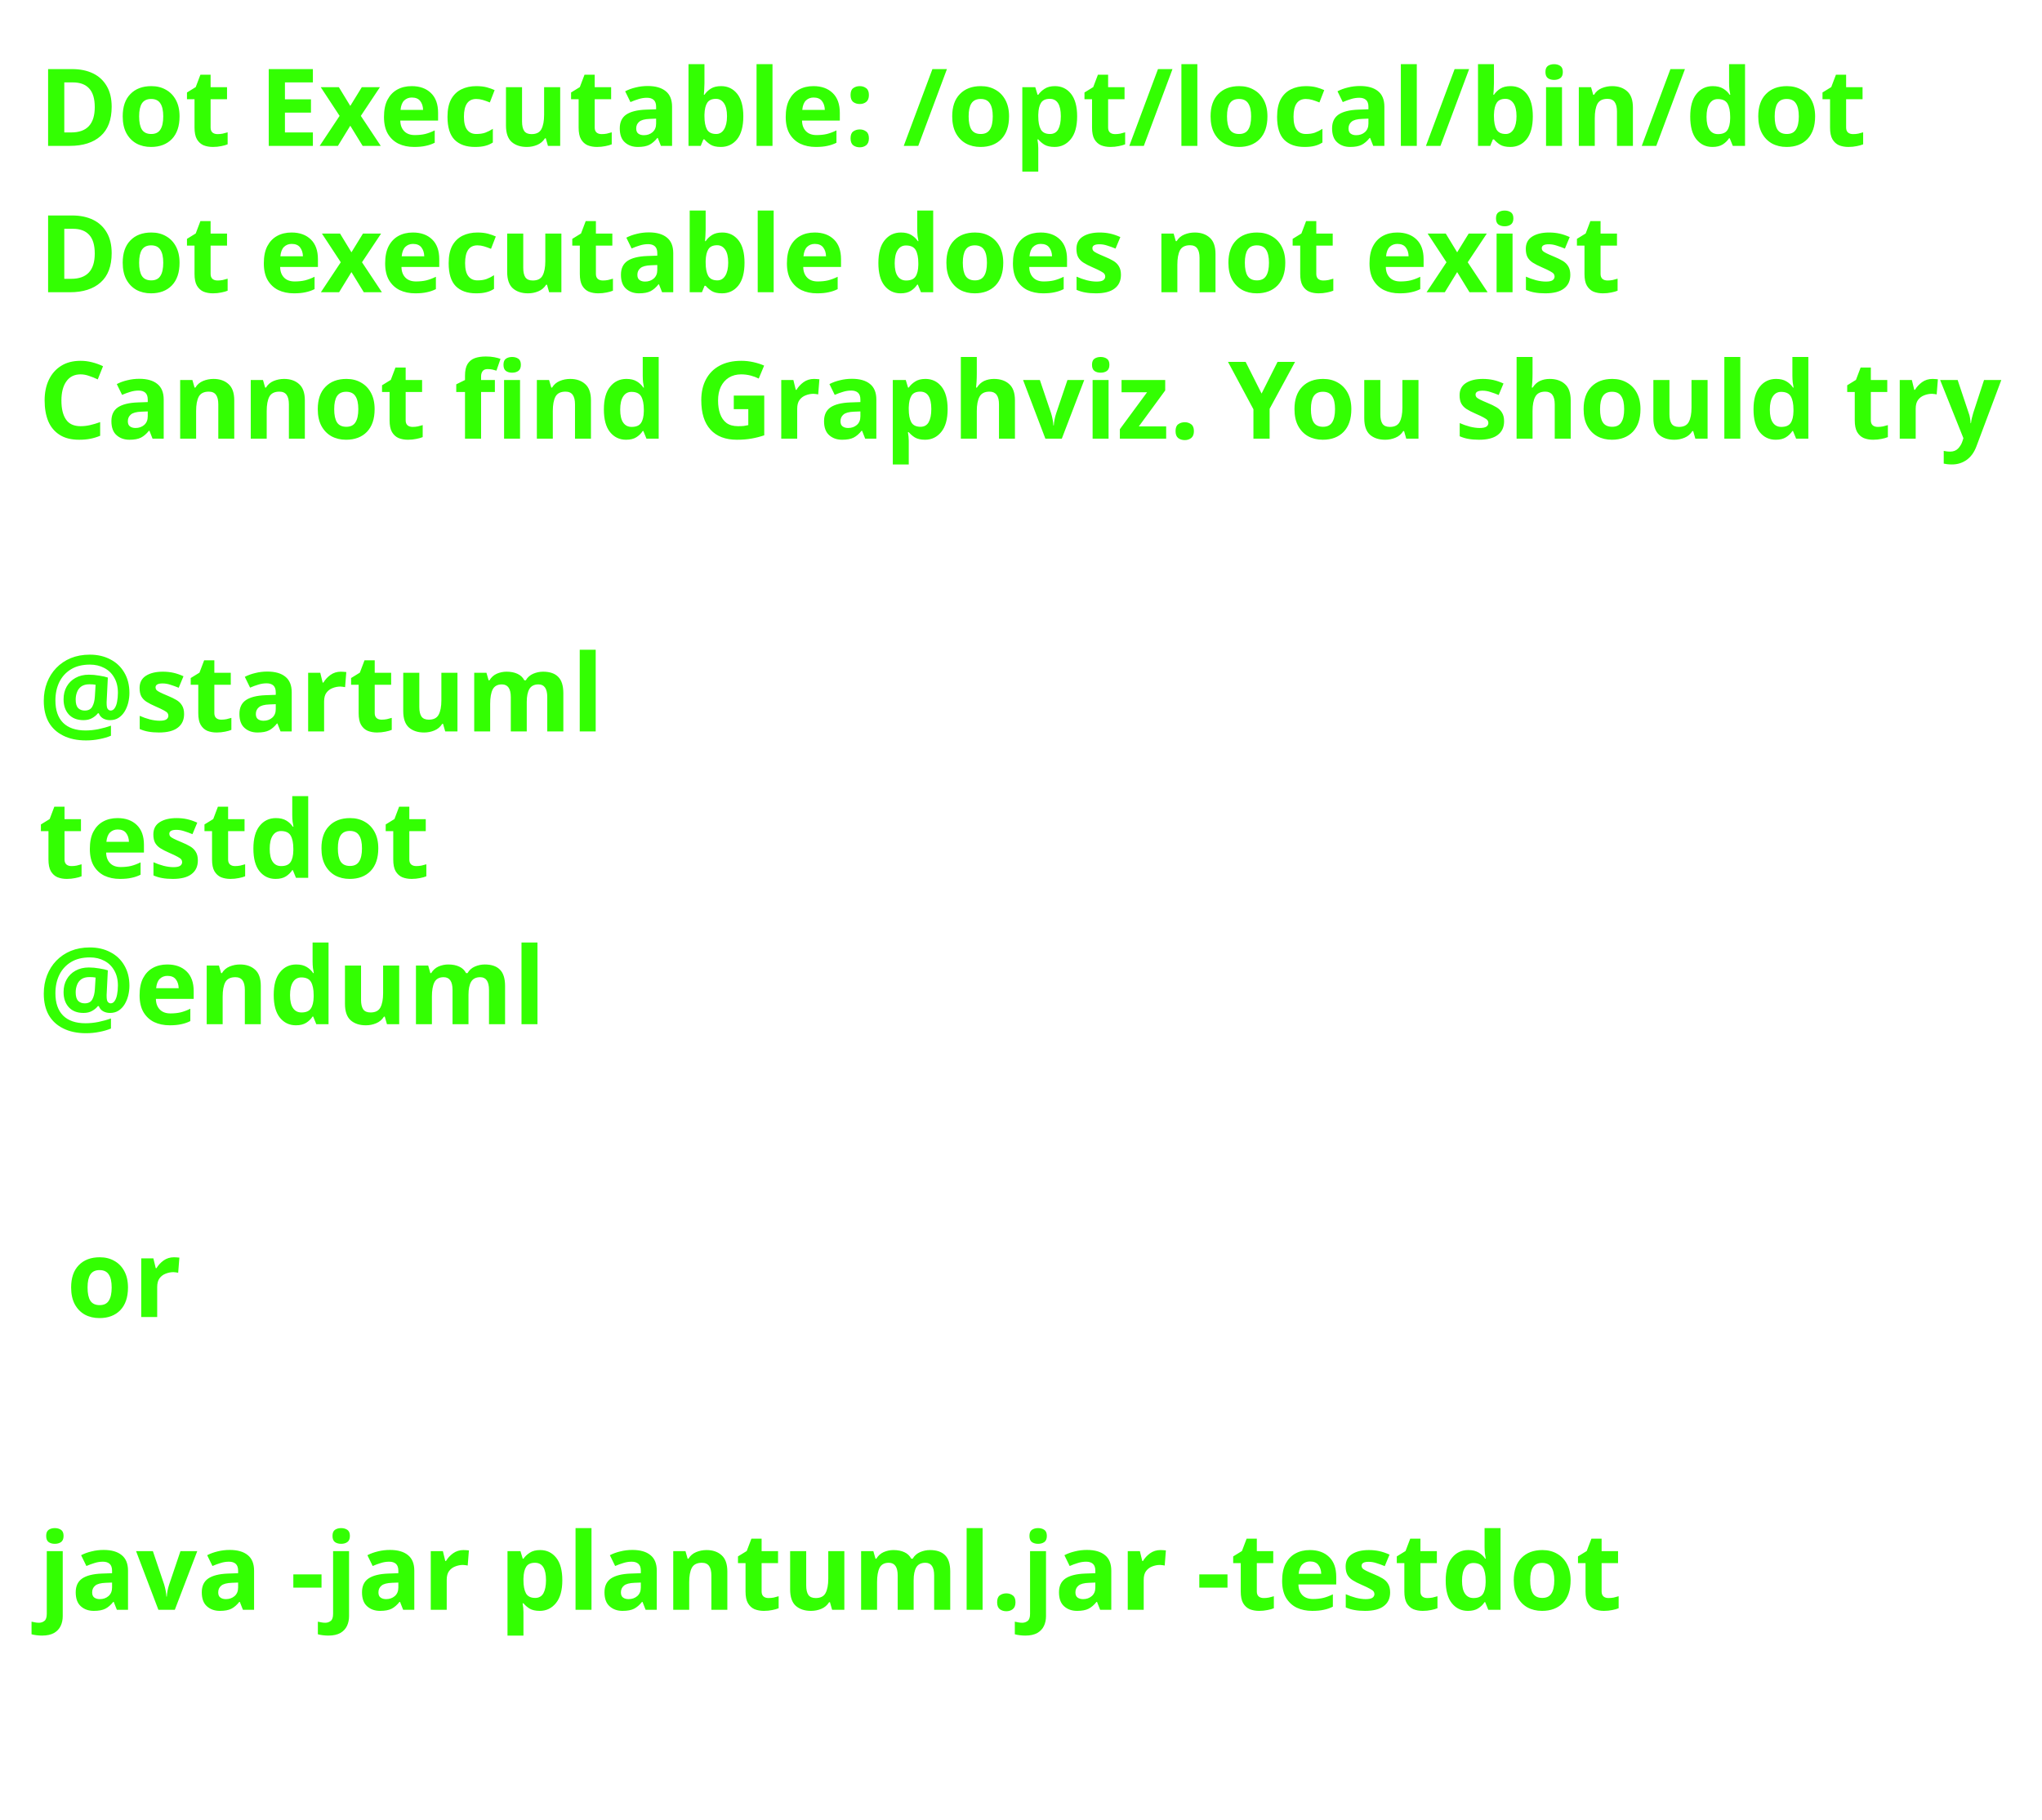
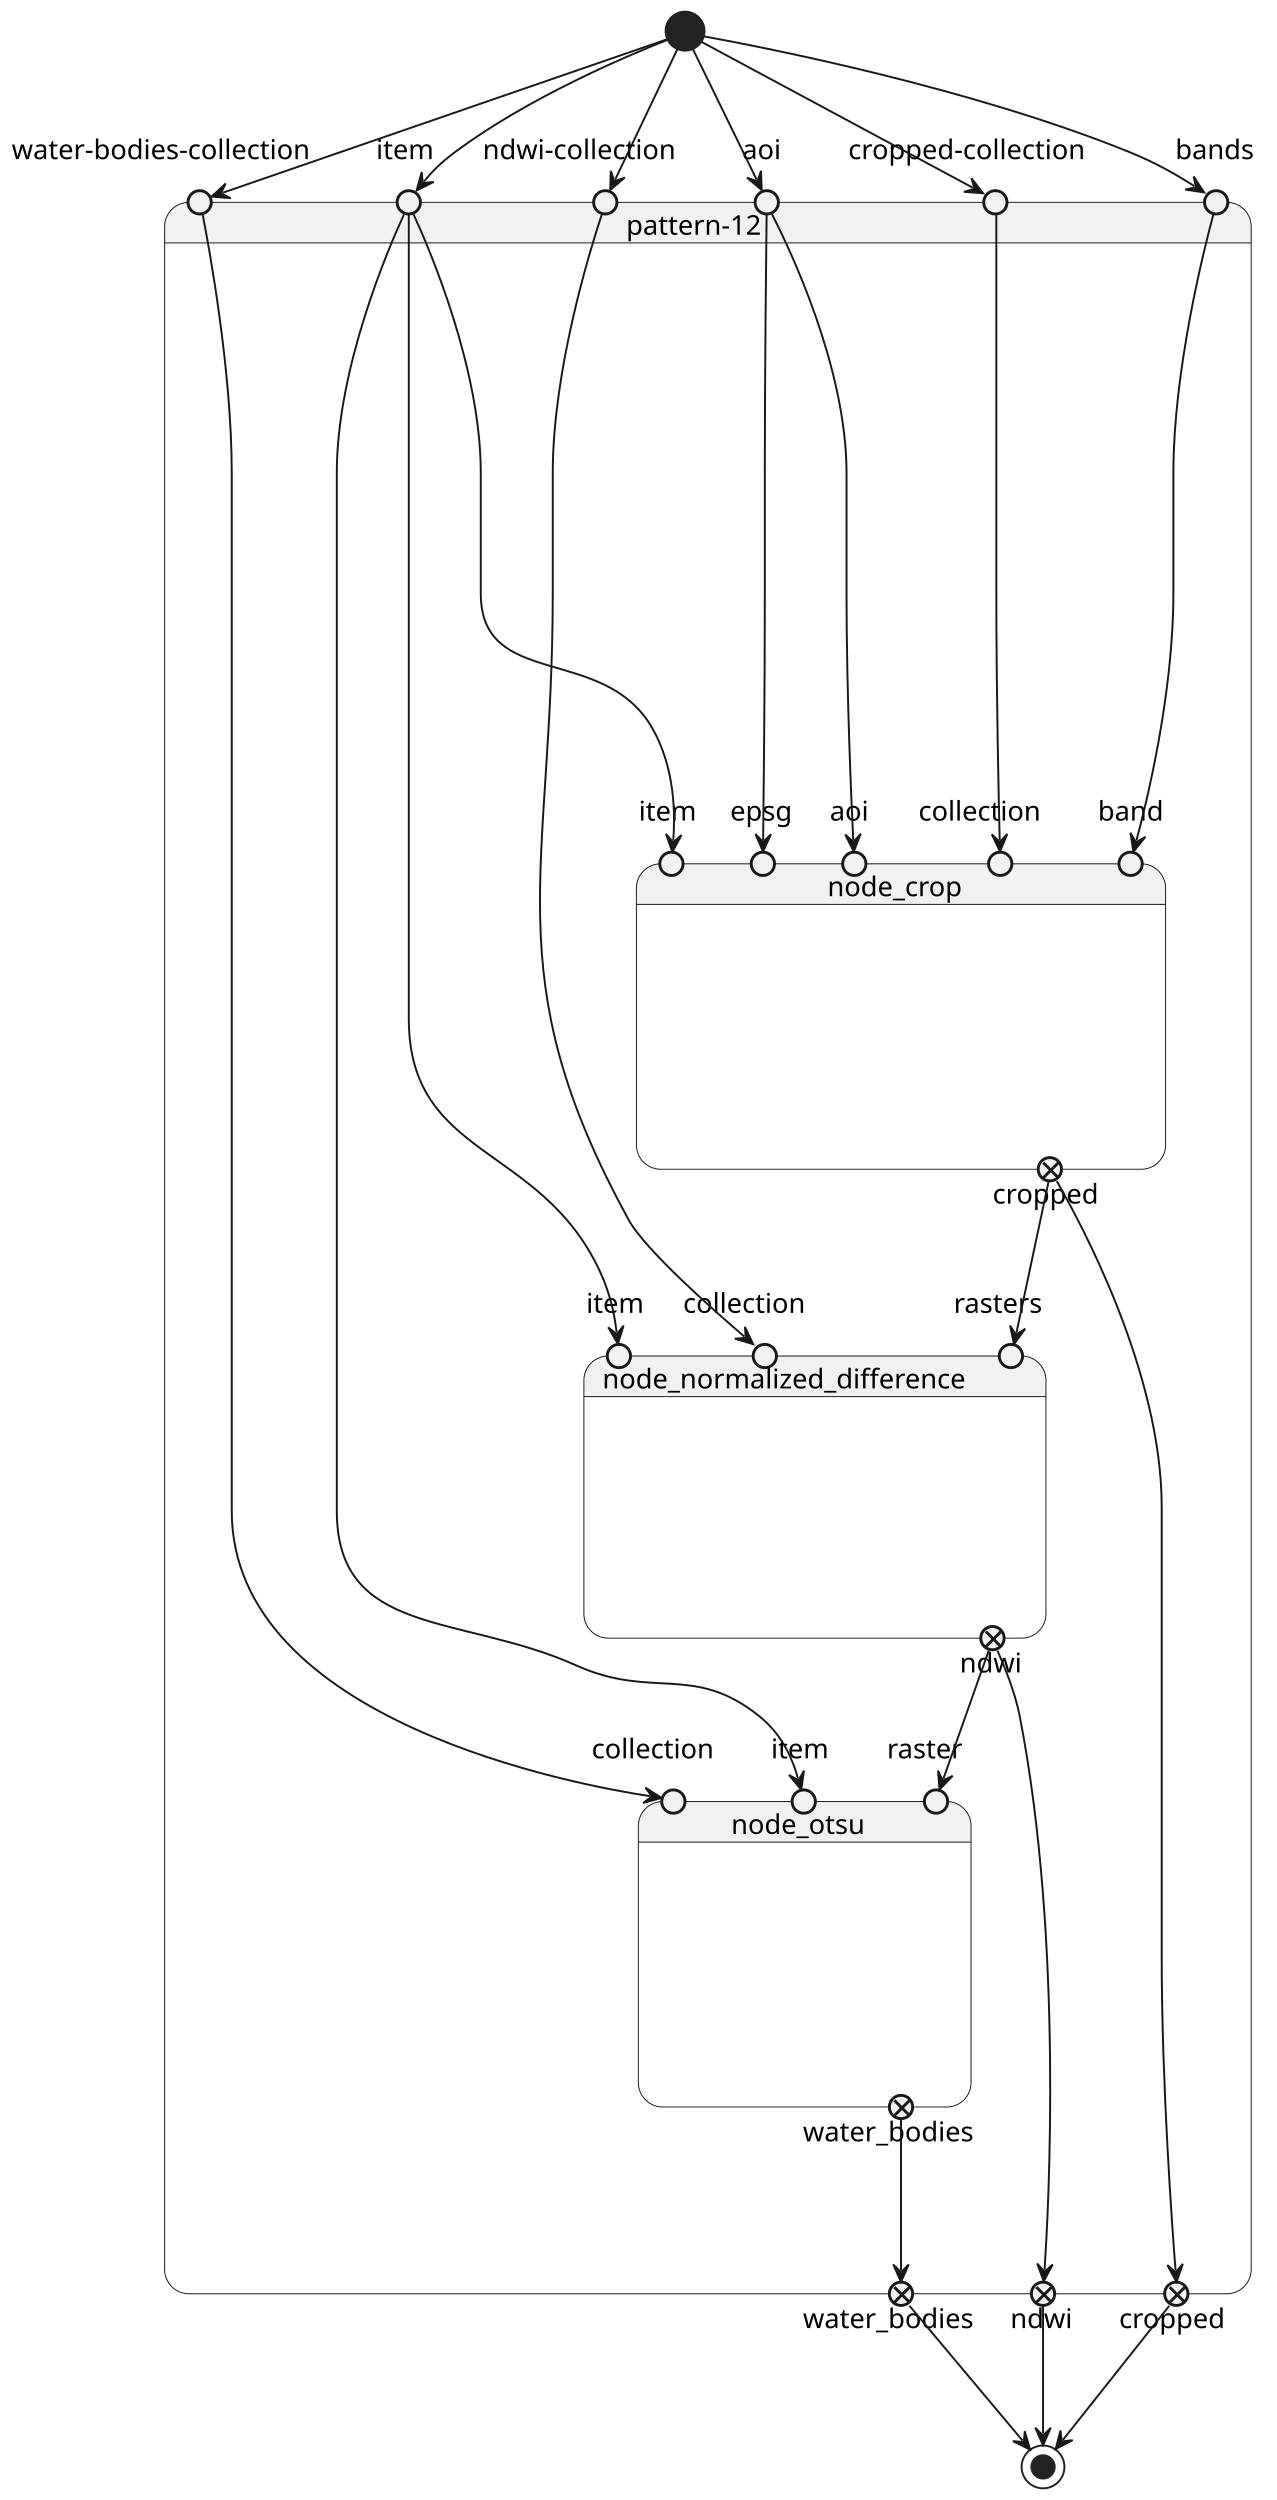
- <svg xmlns="http://www.w3.org/2000/svg" contentStyleType="text/css" data-diagram-type="STATE" height="237px" preserveAspectRatio="none" style="width:266px;height:237px;background:#FFFFFF;" version="1.1" viewBox="0 0 266 237" width="266px" zoomAndPan="magnify">
+ <svg xmlns="http://www.w3.org/2000/svg" contentStyleType="text/css" data-diagram-type="STATE" height="1285px" preserveAspectRatio="none" style="width:656px;height:1285px;background:#FFFFFF;" version="1.1" viewBox="0 0 656 1285" width="656px" zoomAndPan="magnify">
  <defs />
  <g>
-     <text fill="#33FF02" font-family="sans-serif" font-size="14" font-weight="bold" lengthAdjust="spacing" textLength="236.501" x="5" y="19">Dot Executable: /opt/local/bin/dot</text>
-     <text fill="#33FF02" font-family="sans-serif" font-size="14" font-weight="bold" lengthAdjust="spacing" textLength="205.369" x="5" y="38.068">Dot executable does not exist</text>
-     <text fill="#33FF02" font-family="sans-serif" font-size="14" font-weight="bold" lengthAdjust="spacing" textLength="254.851" x="5" y="57.136">Cannot find Graphviz. You should try</text>
-     <text fill="#33FF02" font-family="sans-serif" font-size="14" font-weight="bold" lengthAdjust="spacing" textLength="3.64" x="5" y="76.204"> </text>
-     <text fill="#33FF02" font-family="sans-serif" font-size="14" font-weight="bold" lengthAdjust="spacing" textLength="72.327" x="5" y="95.272">@startuml</text>
-     <text fill="#33FF02" font-family="sans-serif" font-size="14" font-weight="bold" lengthAdjust="spacing" textLength="49.906" x="5" y="114.34">testdot</text>
-     <text fill="#33FF02" font-family="sans-serif" font-size="14" font-weight="bold" lengthAdjust="spacing" textLength="66.16" x="5" y="133.407">@enduml</text>
-     <text fill="#33FF02" font-family="sans-serif" font-size="14" font-weight="bold" lengthAdjust="spacing" textLength="3.64" x="5" y="152.475"> </text>
-     <text fill="#33FF02" font-family="sans-serif" font-size="14" font-weight="bold" lengthAdjust="spacing" textLength="15.127" x="8.64" y="171.543">or</text>
-     <text fill="#33FF02" font-family="sans-serif" font-size="14" font-weight="bold" lengthAdjust="spacing" textLength="3.64" x="5" y="190.611"> </text>
-     <text fill="#33FF02" font-family="sans-serif" font-size="14" font-weight="bold" lengthAdjust="spacing" textLength="202.845" x="5" y="209.679">java -jar plantuml.jar -testdot</text>
-     <text fill="#33FF02" font-family="sans-serif" font-size="14" font-weight="bold" lengthAdjust="spacing" textLength="3.64" x="5" y="228.747"> </text>
+     <g class="cluster" data-entity="pattern_12" data-source-line="11" data-uid="ent0002" id="cluster_pattern_12">
+       <path d="M97.116,104 L630.616,104 A12.5,12.5 0 0 1 643.116,116.5 L643.116,124.859 L84.616,124.859 L84.616,116.5 A12.5,12.5 0 0 1 97.116,104" fill="#F1F1F1" />
+       <rect fill="none" height="1075" rx="12.5" ry="12.5" style="stroke:#181818;stroke-width:0.5;" width="558.5" x="84.616" y="104" />
+       <line style="stroke:#181818;stroke-width:0.5;" x1="84.616" x2="643.116" y1="124.859" y2="124.859" />
+       <text fill="#000000" font-family="sans-serif" font-size="14" lengthAdjust="spacing" textLength="84.014" x="321.859" y="120.655">pattern-12</text>
+     </g>
+     <g class="cluster" data-entity="node_crop" data-source-line="42" data-uid="ent0009" id="cluster_node_crop">
+       <path d="M339.616,444 L586.616,444 A12.5,12.5 0 0 1 599.116,456.5 L599.116,464.859 L327.116,464.859 L327.116,456.5 A12.5,12.5 0 0 1 339.616,444" fill="#F1F1F1" />
+       <rect fill="none" height="157" rx="12.5" ry="12.5" style="stroke:#181818;stroke-width:0.5;" width="272" x="327.116" y="444" />
+       <line style="stroke:#181818;stroke-width:0.5;" x1="327.116" x2="599.116" y1="464.859" y2="464.859" />
+       <text fill="#000000" font-family="sans-serif" font-size="14" lengthAdjust="spacing" textLength="75.612" x="425.31" y="460.655">node_crop</text>
+     </g>
+     <g class="cluster" data-entity="node_normalized_difference" data-source-line="102" data-uid="ent0016" id="cluster_node_normalized_difference">
+       <path d="M312.616,697 L525.116,697 A12.5,12.5 0 0 1 537.616,709.5 L537.616,717.859 L300.116,717.859 L300.116,709.5 A12.5,12.5 0 0 1 312.616,697" fill="#F1F1F1" />
+       <rect fill="none" height="145" rx="12.5" ry="12.5" style="stroke:#181818;stroke-width:0.5;" width="237.5" x="300.116" y="697" />
+       <line style="stroke:#181818;stroke-width:0.5;" x1="300.116" x2="537.616" y1="717.859" y2="717.859" />
+       <text fill="#000000" font-family="sans-serif" font-size="14" lengthAdjust="spacing" textLength="218.435" x="309.648" y="713.655">node_normalized_difference</text>
+     </g>
+     <g class="cluster" data-entity="node_otsu" data-source-line="146" data-uid="ent0021" id="cluster_node_otsu">
+       <path d="M340.616,926 L486.616,926 A12.5,12.5 0 0 1 499.116,938.5 L499.116,946.859 L328.116,946.859 L328.116,938.5 A12.5,12.5 0 0 1 340.616,926" fill="#F1F1F1" />
+       <rect fill="none" height="157" rx="12.5" ry="12.5" style="stroke:#181818;stroke-width:0.5;" width="171" x="328.116" y="926" />
+       <line style="stroke:#181818;stroke-width:0.5;" x1="328.116" x2="499.116" y1="946.859" y2="946.859" />
+       <text fill="#000000" font-family="sans-serif" font-size="14" lengthAdjust="spacing" textLength="75.612" x="375.81" y="942.655">node_otsu</text>
+     </g>
+     <text fill="#000000" font-family="sans-serif" font-size="14" lengthAdjust="spacing" textLength="25.204" x="381.514" y="81.796">aoi</text>
+     <ellipse cx="394.116" cy="104" fill="#F1F1F1" rx="6" ry="6" style="stroke:#181818;stroke-width:1.5;" />
+     <text fill="#000000" font-family="sans-serif" font-size="14" lengthAdjust="spacing" textLength="42.007" x="604.112" y="81.796">bands</text>
+     <ellipse cx="625.116" cy="104" fill="#F1F1F1" rx="6" ry="6" style="stroke:#181818;stroke-width:1.5;" />
+     <text fill="#000000" font-family="sans-serif" font-size="14" lengthAdjust="spacing" textLength="33.605" x="193.313" y="81.796">item</text>
+     <ellipse cx="210.116" cy="104" fill="#F1F1F1" rx="6" ry="6" style="stroke:#181818;stroke-width:1.5;" />
+     <text fill="#000000" font-family="sans-serif" font-size="14" lengthAdjust="spacing" textLength="151.225" x="436.003" y="81.796">cropped-collection</text>
+     <ellipse cx="511.616" cy="104" fill="#F1F1F1" rx="6" ry="6" style="stroke:#181818;stroke-width:1.5;" />
+     <text fill="#000000" font-family="sans-serif" font-size="14" lengthAdjust="spacing" textLength="126.02" x="248.106" y="81.796">ndwi-collection</text>
+     <ellipse cx="311.116" cy="104" fill="#F1F1F1" rx="6" ry="6" style="stroke:#181818;stroke-width:1.5;" />
+     <text fill="#000000" font-family="sans-serif" font-size="14" lengthAdjust="spacing" textLength="193.231" x="6" y="81.796">water-bodies-collection</text>
+     <ellipse cx="102.616" cy="104" fill="#F1F1F1" rx="6" ry="6" style="stroke:#181818;stroke-width:1.5;" />
+     <text fill="#000000" font-family="sans-serif" font-size="14" lengthAdjust="spacing" textLength="58.81" x="575.211" y="1196.655">cropped</text>
+     <ellipse cx="604.616" cy="1179" fill="#F1F1F1" rx="6" ry="6" style="stroke:#181818;stroke-width:1.5;" />
+     <line style="stroke:#181818;stroke-width:1.5;" x1="609.005" x2="601.227" y1="1183.389" y2="1175.611" />
+     <line style="stroke:#181818;stroke-width:1.5;" x1="609.005" x2="601.227" y1="1175.611" y2="1183.389" />
+     <text fill="#000000" font-family="sans-serif" font-size="14" lengthAdjust="spacing" textLength="33.605" x="519.313" y="1196.655">ndwi</text>
+     <ellipse cx="536.116" cy="1179" fill="#F1F1F1" rx="6" ry="6" style="stroke:#181818;stroke-width:1.5;" />
+     <line style="stroke:#181818;stroke-width:1.5;" x1="540.505" x2="532.727" y1="1183.389" y2="1175.611" />
+     <line style="stroke:#181818;stroke-width:1.5;" x1="540.505" x2="532.727" y1="1175.611" y2="1183.389" />
+     <text fill="#000000" font-family="sans-serif" font-size="14" lengthAdjust="spacing" textLength="100.816" x="412.707" y="1196.655">water_bodies</text>
+     <ellipse cx="463.116" cy="1179" fill="#F1F1F1" rx="6" ry="6" style="stroke:#181818;stroke-width:1.5;" />
+     <line style="stroke:#181818;stroke-width:1.5;" x1="467.505" x2="459.727" y1="1183.389" y2="1175.611" />
+     <line style="stroke:#181818;stroke-width:1.5;" x1="467.505" x2="459.727" y1="1175.611" y2="1183.389" />
+     <text fill="#000000" font-family="sans-serif" font-size="14" lengthAdjust="spacing" textLength="33.605" x="328.313" y="421.796">item</text>
+     <ellipse cx="345.116" cy="444" fill="#F1F1F1" rx="6" ry="6" style="stroke:#181818;stroke-width:1.5;" />
+     <text fill="#000000" font-family="sans-serif" font-size="14" lengthAdjust="spacing" textLength="25.204" x="426.514" y="421.796">aoi</text>
+     <ellipse cx="439.116" cy="444" fill="#F1F1F1" rx="6" ry="6" style="stroke:#181818;stroke-width:1.5;" />
+     <text fill="#000000" font-family="sans-serif" font-size="14" lengthAdjust="spacing" textLength="33.605" x="375.313" y="421.796">epsg</text>
+     <ellipse cx="392.116" cy="444" fill="#F1F1F1" rx="6" ry="6" style="stroke:#181818;stroke-width:1.5;" />
+     <text fill="#000000" font-family="sans-serif" font-size="14" lengthAdjust="spacing" textLength="33.605" x="564.313" y="421.796">band</text>
+     <ellipse cx="581.116" cy="444" fill="#F1F1F1" rx="6" ry="6" style="stroke:#181818;stroke-width:1.5;" />
+     <text fill="#000000" font-family="sans-serif" font-size="14" lengthAdjust="spacing" textLength="84.014" x="472.109" y="421.796">collection</text>
+     <ellipse cx="514.116" cy="444" fill="#F1F1F1" rx="6" ry="6" style="stroke:#181818;stroke-width:1.5;" />
+     <text fill="#000000" font-family="sans-serif" font-size="14" lengthAdjust="spacing" textLength="58.81" x="510.211" y="618.655">cropped</text>
+     <ellipse cx="539.616" cy="601" fill="#F1F1F1" rx="6" ry="6" style="stroke:#181818;stroke-width:1.5;" />
+     <line style="stroke:#181818;stroke-width:1.5;" x1="544.005" x2="536.227" y1="605.389" y2="597.611" />
+     <line style="stroke:#181818;stroke-width:1.5;" x1="544.005" x2="536.227" y1="597.611" y2="605.389" />
+     <text fill="#000000" font-family="sans-serif" font-size="14" lengthAdjust="spacing" textLength="58.81" x="490.211" y="674.796">rasters</text>
+     <ellipse cx="519.616" cy="697" fill="#F1F1F1" rx="6" ry="6" style="stroke:#181818;stroke-width:1.5;" />
+     <text fill="#000000" font-family="sans-serif" font-size="14" lengthAdjust="spacing" textLength="33.605" x="301.313" y="674.796">item</text>
+     <ellipse cx="318.116" cy="697" fill="#F1F1F1" rx="6" ry="6" style="stroke:#181818;stroke-width:1.5;" />
+     <text fill="#000000" font-family="sans-serif" font-size="14" lengthAdjust="spacing" textLength="84.014" x="351.109" y="674.796">collection</text>
+     <ellipse cx="393.116" cy="697" fill="#F1F1F1" rx="6" ry="6" style="stroke:#181818;stroke-width:1.5;" />
+     <text fill="#000000" font-family="sans-serif" font-size="14" lengthAdjust="spacing" textLength="33.605" x="493.313" y="859.655">ndwi</text>
+     <ellipse cx="510.116" cy="842" fill="#F1F1F1" rx="6" ry="6" style="stroke:#181818;stroke-width:1.5;" />
+     <line style="stroke:#181818;stroke-width:1.5;" x1="514.505" x2="506.727" y1="846.389" y2="838.611" />
+     <line style="stroke:#181818;stroke-width:1.5;" x1="514.505" x2="506.727" y1="838.611" y2="846.389" />
+     <text fill="#000000" font-family="sans-serif" font-size="14" lengthAdjust="spacing" textLength="50.408" x="455.912" y="903.796">raster</text>
+     <ellipse cx="481.116" cy="926" fill="#F1F1F1" rx="6" ry="6" style="stroke:#181818;stroke-width:1.5;" />
+     <text fill="#000000" font-family="sans-serif" font-size="14" lengthAdjust="spacing" textLength="33.605" x="396.313" y="903.796">item</text>
+     <ellipse cx="413.116" cy="926" fill="#F1F1F1" rx="6" ry="6" style="stroke:#181818;stroke-width:1.5;" />
+     <text fill="#000000" font-family="sans-serif" font-size="14" lengthAdjust="spacing" textLength="84.014" x="304.109" y="903.796">collection</text>
+     <ellipse cx="346.116" cy="926" fill="#F1F1F1" rx="6" ry="6" style="stroke:#181818;stroke-width:1.5;" />
+     <text fill="#000000" font-family="sans-serif" font-size="14" lengthAdjust="spacing" textLength="100.816" x="412.707" y="1100.655">water_bodies</text>
+     <ellipse cx="463.116" cy="1083" fill="#F1F1F1" rx="6" ry="6" style="stroke:#181818;stroke-width:1.5;" />
+     <line style="stroke:#181818;stroke-width:1.5;" x1="467.505" x2="459.727" y1="1087.389" y2="1079.611" />
+     <line style="stroke:#181818;stroke-width:1.5;" x1="467.505" x2="459.727" y1="1079.611" y2="1087.389" />
+     <ellipse cx="352.116" cy="16" fill="#222222" rx="10" ry="10" style="stroke:#222222;stroke-width:1;" />
+     <ellipse cx="536.116" cy="1268" fill="none" rx="11" ry="11" style="stroke:#222222;stroke-width:1;" />
+     <ellipse cx="536.116" cy="1268" fill="#222222" rx="6" ry="6" style="stroke:#222222;stroke-width:1;" />
+     <g class="link" data-entity-1="pattern_12_item" data-entity-2="node_crop_item" data-source-line="48" data-uid="lnk2" id="link_pattern_12_item_node_crop_item">
+       <path d="M212.546,110.13 C220.776,128.01 247.116,189.42 247.116,243 C247.116,243 247.116,243 247.116,305 C247.116,354.7 310.206,330.99 335.116,374 C347.366,395.16 346.969,419.907 346.059,431.927" fill="none" id="pattern_12_item-to-node_crop_item" style="stroke:#181818;stroke-width:1;" />
+       <polygon fill="#181818" points="345.606,437.91,350.274,429.238,345.983,432.924,342.297,428.634,345.606,437.91" style="stroke:#181818;stroke-width:1;" />
+     </g>
+     <g class="link" data-entity-1="pattern_12_aoi" data-entity-2="node_crop_aoi" data-source-line="56" data-uid="lnk3" id="link_pattern_12_aoi_node_crop_aoi">
+       <path d="M396.806,110.1 C405.926,127.89 435.116,189.01 435.116,243 C435.116,243 435.116,243 435.116,305 C435.116,356.77 437.675,413.427 438.565,431.747" fill="none" id="pattern_12_aoi-to-node_crop_aoi" style="stroke:#181818;stroke-width:1;" />
+       <polygon fill="#181818" points="438.856,437.74,442.414,428.557,438.613,432.746,434.424,428.945,438.856,437.74" style="stroke:#181818;stroke-width:1;" />
+     </g>
+     <g class="link" data-entity-1="pattern_12_aoi" data-entity-2="node_crop_epsg" data-source-line="64" data-uid="lnk4" id="link_pattern_12_aoi_node_crop_epsg">
+       <path d="M394.046,110.26 C393.826,128.58 393.116,191.25 393.116,243 C393.116,243 393.116,243 393.116,305 C393.116,356.75 392.478,413.42 392.258,431.74" fill="none" id="pattern_12_aoi-to-node_crop_epsg" style="stroke:#181818;stroke-width:1;" />
+       <polygon fill="#181818" points="392.186,437.74,396.293,428.789,392.246,432.74,388.294,428.693,392.186,437.74" style="stroke:#181818;stroke-width:1;" />
+     </g>
+     <g class="link" data-entity-1="pattern_12_bands" data-entity-2="node_crop_band" data-source-line="72" data-uid="lnk5" id="link_pattern_12_bands_node_crop_band">
+       <path d="M623.676,110.22 C618.776,128.38 603.116,190.6 603.116,243 C603.116,243 603.116,243 603.116,305 C603.116,357.4 589.019,413.827 584.119,431.987" fill="none" id="pattern_12_bands-to-node_crop_band" style="stroke:#181818;stroke-width:1;" />
+       <polygon fill="#181818" points="582.556,437.78,588.762,430.133,583.858,432.953,581.038,428.049,582.556,437.78" style="stroke:#181818;stroke-width:1;" />
+     </g>
+     <g class="link" data-entity-1="pattern_12_cropped_collection" data-entity-2="node_crop_collection" data-source-line="80" data-uid="lnk6" id="link_pattern_12_cropped_collection_node_crop_collection">
+       <path d="M512.116,110.26 C512.116,128.58 512.116,191.25 512.116,243 C512.116,243 512.116,243 512.116,305 C512.116,356.76 513.388,413.422 513.838,431.742" fill="none" id="pattern_12_cropped_collection-to-node_crop_collection" style="stroke:#181818;stroke-width:1;" />
+       <polygon fill="#181818" points="513.986,437.74,517.764,428.644,513.863,432.741,509.766,428.841,513.986,437.74" style="stroke:#181818;stroke-width:1;" />
+     </g>
+     <g class="link" data-entity-1="node_crop_cropped" data-entity-2="node_normalized_difference_rasters" data-source-line="108" data-uid="lnk7" id="link_node_crop_cropped_node_normalized_difference_rasters">
+       <path d="M539.036,607.05 C535.566,623.38 525.924,668.691 522.444,685.051" fill="none" id="node_crop_cropped-to-node_normalized_difference_rasters" style="stroke:#181818;stroke-width:1;" />
+       <polygon fill="#181818" points="521.196,690.92,526.981,682.949,522.236,686.029,519.156,681.285,521.196,690.92" style="stroke:#181818;stroke-width:1;" />
+     </g>
+     <g class="link" data-entity-1="pattern_12_item" data-entity-2="node_normalized_difference_item" data-source-line="116" data-uid="lnk8" id="link_pattern_12_item_node_normalized_difference_item">
+       <path d="M210.116,110.26 C210.116,128.58 210.116,191.25 210.116,243 C210.116,243 210.116,243 210.116,523.5 C210.116,595.68 277.496,587.64 308.116,653 C314.096,665.77 315.96,676.439 316.92,684.779" fill="none" id="pattern_12_item-to-node_normalized_difference_item" style="stroke:#181818;stroke-width:1;" />
+       <polygon fill="#181818" points="317.606,690.74,320.55,681.342,317.034,685.773,312.603,682.256,317.606,690.74" style="stroke:#181818;stroke-width:1;" />
+     </g>
+     <g class="link" data-entity-1="pattern_12_ndwi_collection" data-entity-2="node_normalized_difference_collection" data-source-line="124" data-uid="lnk9" id="link_pattern_12_ndwi_collection_node_normalized_difference_collection">
+       <path d="M309.346,110.19 C303.336,128.28 284.116,190.27 284.116,243 C284.116,243 284.116,243 284.116,305 C284.116,449.16 253.906,500.55 323.116,627 C331.556,642.42 367.183,673.792 382.563,686.992" fill="none" id="pattern_12_ndwi_collection-to-node_normalized_difference_collection" style="stroke:#181818;stroke-width:1;" />
+       <polygon fill="#181818" points="387.116,690.9,382.891,682.003,383.322,687.644,377.681,688.074,387.116,690.9" style="stroke:#181818;stroke-width:1;" />
+     </g>
+     <g class="link" data-entity-1="node_normalized_difference_ndwi" data-entity-2="node_otsu_raster" data-source-line="152" data-uid="lnk10" id="link_node_normalized_difference_ndwi_node_otsu_raster">
+       <path d="M508.216,848.38 C502.916,863.35 490.075,899.663 484.915,914.263" fill="none" id="node_normalized_difference_ndwi-to-node_otsu_raster" style="stroke:#181818;stroke-width:1;" />
+       <polygon fill="#181818" points="482.916,919.92,489.686,912.767,484.582,915.206,482.143,910.101,482.916,919.92" style="stroke:#181818;stroke-width:1;" />
+     </g>
+     <g class="link" data-entity-1="pattern_12_item" data-entity-2="node_otsu_item" data-source-line="160" data-uid="lnk11" id="link_pattern_12_item_node_otsu_item">
+       <path d="M207.686,110.13 C199.456,128.01 173.116,189.42 173.116,243 C173.116,243 173.116,243 173.116,776.5 C173.116,841.59 236.726,829.35 296.116,856 C335.666,873.75 356.266,854.92 390.116,882 C402.676,892.05 407.629,905.097 410.189,914.128" fill="none" id="pattern_12_item-to-node_otsu_item" style="stroke:#181818;stroke-width:1;" />
+       <polygon fill="#181818" points="411.826,919.9,413.219,910.15,410.462,915.09,405.523,912.332,411.826,919.9" style="stroke:#181818;stroke-width:1;" />
+     </g>
+     <g class="link" data-entity-1="pattern_12_water_bodies_collection" data-entity-2="node_otsu_collection" data-source-line="168" data-uid="lnk12" id="link_pattern_12_water_bodies_collection_node_otsu_collection">
+       <path d="M104.166,110.24 C107.726,128.48 119.116,190.9 119.116,243 C119.116,243 119.116,243 119.116,776.5 C119.116,885.29 298.014,917.76 334.114,923.24" fill="none" id="pattern_12_water_bodies_collection-to-node_otsu_collection" style="stroke:#181818;stroke-width:1;" />
+       <polygon fill="#181818" points="340.046,924.14,331.748,918.835,335.102,923.39,330.547,926.744,340.046,924.14" style="stroke:#181818;stroke-width:1;" />
+     </g>
+     <g class="link" data-entity-1="node_crop_cropped" data-entity-2="pattern_12_cropped" data-source-line="184" data-uid="lnk13" id="link_node_crop_cropped_pattern_12_cropped">
+       <path d="M543.176,607.16 C555.016,627.59 597.116,705.11 597.116,774.5 C597.116,774.5 597.116,774.5 597.116,1005.5 C597.116,1071.76 602.606,1146.188 604.236,1166.938" fill="none" id="node_crop_cropped-to-pattern_12_cropped" style="stroke:#181818;stroke-width:1;" />
+       <polygon fill="#181818" points="604.706,1172.92,607.989,1163.634,604.314,1167.935,600.013,1164.261,604.706,1172.92" style="stroke:#181818;stroke-width:1;" />
+     </g>
+     <g class="link" data-entity-1="node_normalized_difference_ndwi" data-entity-2="pattern_12_ndwi" data-source-line="189" data-uid="lnk14" id="link_node_normalized_difference_ndwi_pattern_12_ndwi">
+       <path d="M512.656,848.4 C515.986,855.8 521.696,869.57 524.116,882 C546.656,997.6 538.879,1137.254 536.899,1166.684" fill="none" id="node_normalized_difference_ndwi-to-pattern_12_ndwi" style="stroke:#181818;stroke-width:1;" />
+       <polygon fill="#181818" points="536.496,1172.67,541.091,1163.959,536.831,1167.681,533.109,1163.422,536.496,1172.67" style="stroke:#181818;stroke-width:1;" />
+     </g>
+     <g class="link" data-entity-1="node_otsu_water_bodies" data-entity-2="pattern_12_water_bodies" data-source-line="194" data-uid="lnk15" id="link_node_otsu_water_bodies_pattern_12_water_bodies">
+       <path d="M463.116,1089.05 C463.116,1105.38 463.116,1150.56 463.116,1166.92" fill="none" id="node_otsu_water_bodies-to-pattern_12_water_bodies" style="stroke:#181818;stroke-width:1;" />
+       <polygon fill="#181818" points="463.116,1172.92,467.116,1163.92,463.116,1167.92,459.116,1163.92,463.116,1172.92" style="stroke:#181818;stroke-width:1;" />
+     </g>
+     <g class="link" data-entity-1=".start." data-entity-2="pattern_12_aoi" data-source-line="199" data-uid="lnk17" id="link_.start._pattern_12_aoi">
+       <path d="M356.146,25.25 C364.686,42.74 381.783,77.739 388.883,92.278" fill="none" id="*start*-to-pattern_12_aoi" style="stroke:#181818;stroke-width:1;" />
+       <polygon fill="#181818" points="391.516,97.67,391.161,87.828,389.322,93.177,383.972,91.338,391.516,97.67" style="stroke:#181818;stroke-width:1;" />
+     </g>
+     <g class="link" data-entity-1=".start." data-entity-2="pattern_12_bands" data-source-line="201" data-uid="lnk18" id="link_.start._pattern_12_bands">
+       <path d="M361.946,18.73 C394.116,24.59 498.826,45.13 580.116,78 C594.696,83.9 605.446,90.259 613.906,95.689" fill="none" id="*start*-to-pattern_12_bands" style="stroke:#181818;stroke-width:1;" />
+       <polygon fill="#181818" points="618.956,98.93,613.542,90.702,614.748,96.229,609.221,97.435,618.956,98.93" style="stroke:#181818;stroke-width:1;" />
+     </g>
+     <g class="link" data-entity-1=".start." data-entity-2="pattern_12_item" data-source-line="203" data-uid="lnk19" id="link_.start._pattern_12_item">
+       <path d="M342.956,20.52 C322.306,28.69 271.066,50.4 234.116,78 C226.206,83.9 222.398,87.867 217.938,93.287" fill="none" id="*start*-to-pattern_12_item" style="stroke:#181818;stroke-width:1;" />
+       <polygon fill="#181818" points="214.126,97.92,222.933,93.512,217.303,94.059,216.756,88.429,214.126,97.92" style="stroke:#181818;stroke-width:1;" />
+     </g>
+     <g class="link" data-entity-1=".start." data-entity-2="pattern_12_cropped_collection" data-source-line="205" data-uid="lnk20" id="link_.start._pattern_12_cropped_collection">
+       <path d="M360.716,21.62 C389.146,36.91 474.451,82.749 500.041,96.508" fill="none" id="*start*-to-pattern_12_cropped_collection" style="stroke:#181818;stroke-width:1;" />
+       <polygon fill="#181818" points="505.326,99.35,499.293,91.565,500.922,96.982,495.505,98.611,505.326,99.35" style="stroke:#181818;stroke-width:1;" />
+     </g>
+     <g class="link" data-entity-1=".start." data-entity-2="pattern_12_ndwi_collection" data-source-line="207" data-uid="lnk21" id="link_.start._pattern_12_ndwi_collection">
+       <path d="M348.186,25.25 C339.846,42.74 323.167,77.714 316.237,92.254" fill="none" id="*start*-to-pattern_12_ndwi_collection" style="stroke:#181818;stroke-width:1;" />
+       <polygon fill="#181818" points="313.656,97.67,321.139,91.267,315.807,93.156,313.917,87.825,313.656,97.67" style="stroke:#181818;stroke-width:1;" />
+     </g>
+     <g class="link" data-entity-1=".start." data-entity-2="pattern_12_water_bodies_collection" data-source-line="209" data-uid="lnk22" id="link_.start._pattern_12_water_bodies_collection">
+       <path d="M342.956,20.16 C302.596,34.1 146.837,87.902 114.457,99.082" fill="none" id="*start*-to-pattern_12_water_bodies_collection" style="stroke:#181818;stroke-width:1;" />
+       <polygon fill="#181818" points="108.786,101.04,118.598,101.884,113.512,99.408,115.987,94.322,108.786,101.04" style="stroke:#181818;stroke-width:1;" />
+     </g>
+     <g class="link" data-entity-1="pattern_12_cropped" data-entity-2=".end." data-source-line="213" data-uid="lnk24" id="link_pattern_12_cropped_.end.">
+       <path d="M601.006,1185.18 C589.456,1199.74 560.384,1236.399 546.344,1254.099" fill="none" id="pattern_12_cropped-to-*end*" style="stroke:#181818;stroke-width:1;" />
+       <polygon fill="#181818" points="542.616,1258.8,551.343,1254.235,545.723,1254.883,545.075,1249.263,542.616,1258.8" style="stroke:#181818;stroke-width:1;" />
+     </g>
+     <g class="link" data-entity-1="pattern_12_ndwi" data-entity-2=".end." data-source-line="215" data-uid="lnk25" id="link_pattern_12_ndwi_.end.">
+       <path d="M536.116,1185.18 C536.116,1199.23 536.116,1232.23 536.116,1250.85" fill="none" id="pattern_12_ndwi-to-*end*" style="stroke:#181818;stroke-width:1;" />
+       <polygon fill="#181818" points="536.116,1256.85,540.116,1247.85,536.116,1251.85,532.116,1247.85,536.116,1256.85" style="stroke:#181818;stroke-width:1;" />
+     </g>
+     <g class="link" data-entity-1="pattern_12_water_bodies" data-entity-2=".end." data-source-line="217" data-uid="lnk26" id="link_pattern_12_water_bodies_.end.">
+       <path d="M467.466,1185.18 C479.746,1199.81 510.88,1236.923 525.6,1254.473" fill="none" id="pattern_12_water_bodies-to-*end*" style="stroke:#181818;stroke-width:1;" />
+       <polygon fill="#181818" points="529.456,1259.07,526.737,1249.604,526.243,1255.239,520.607,1254.745,529.456,1259.07" style="stroke:#181818;stroke-width:1;" />
+     </g>
  </g>
</svg>
